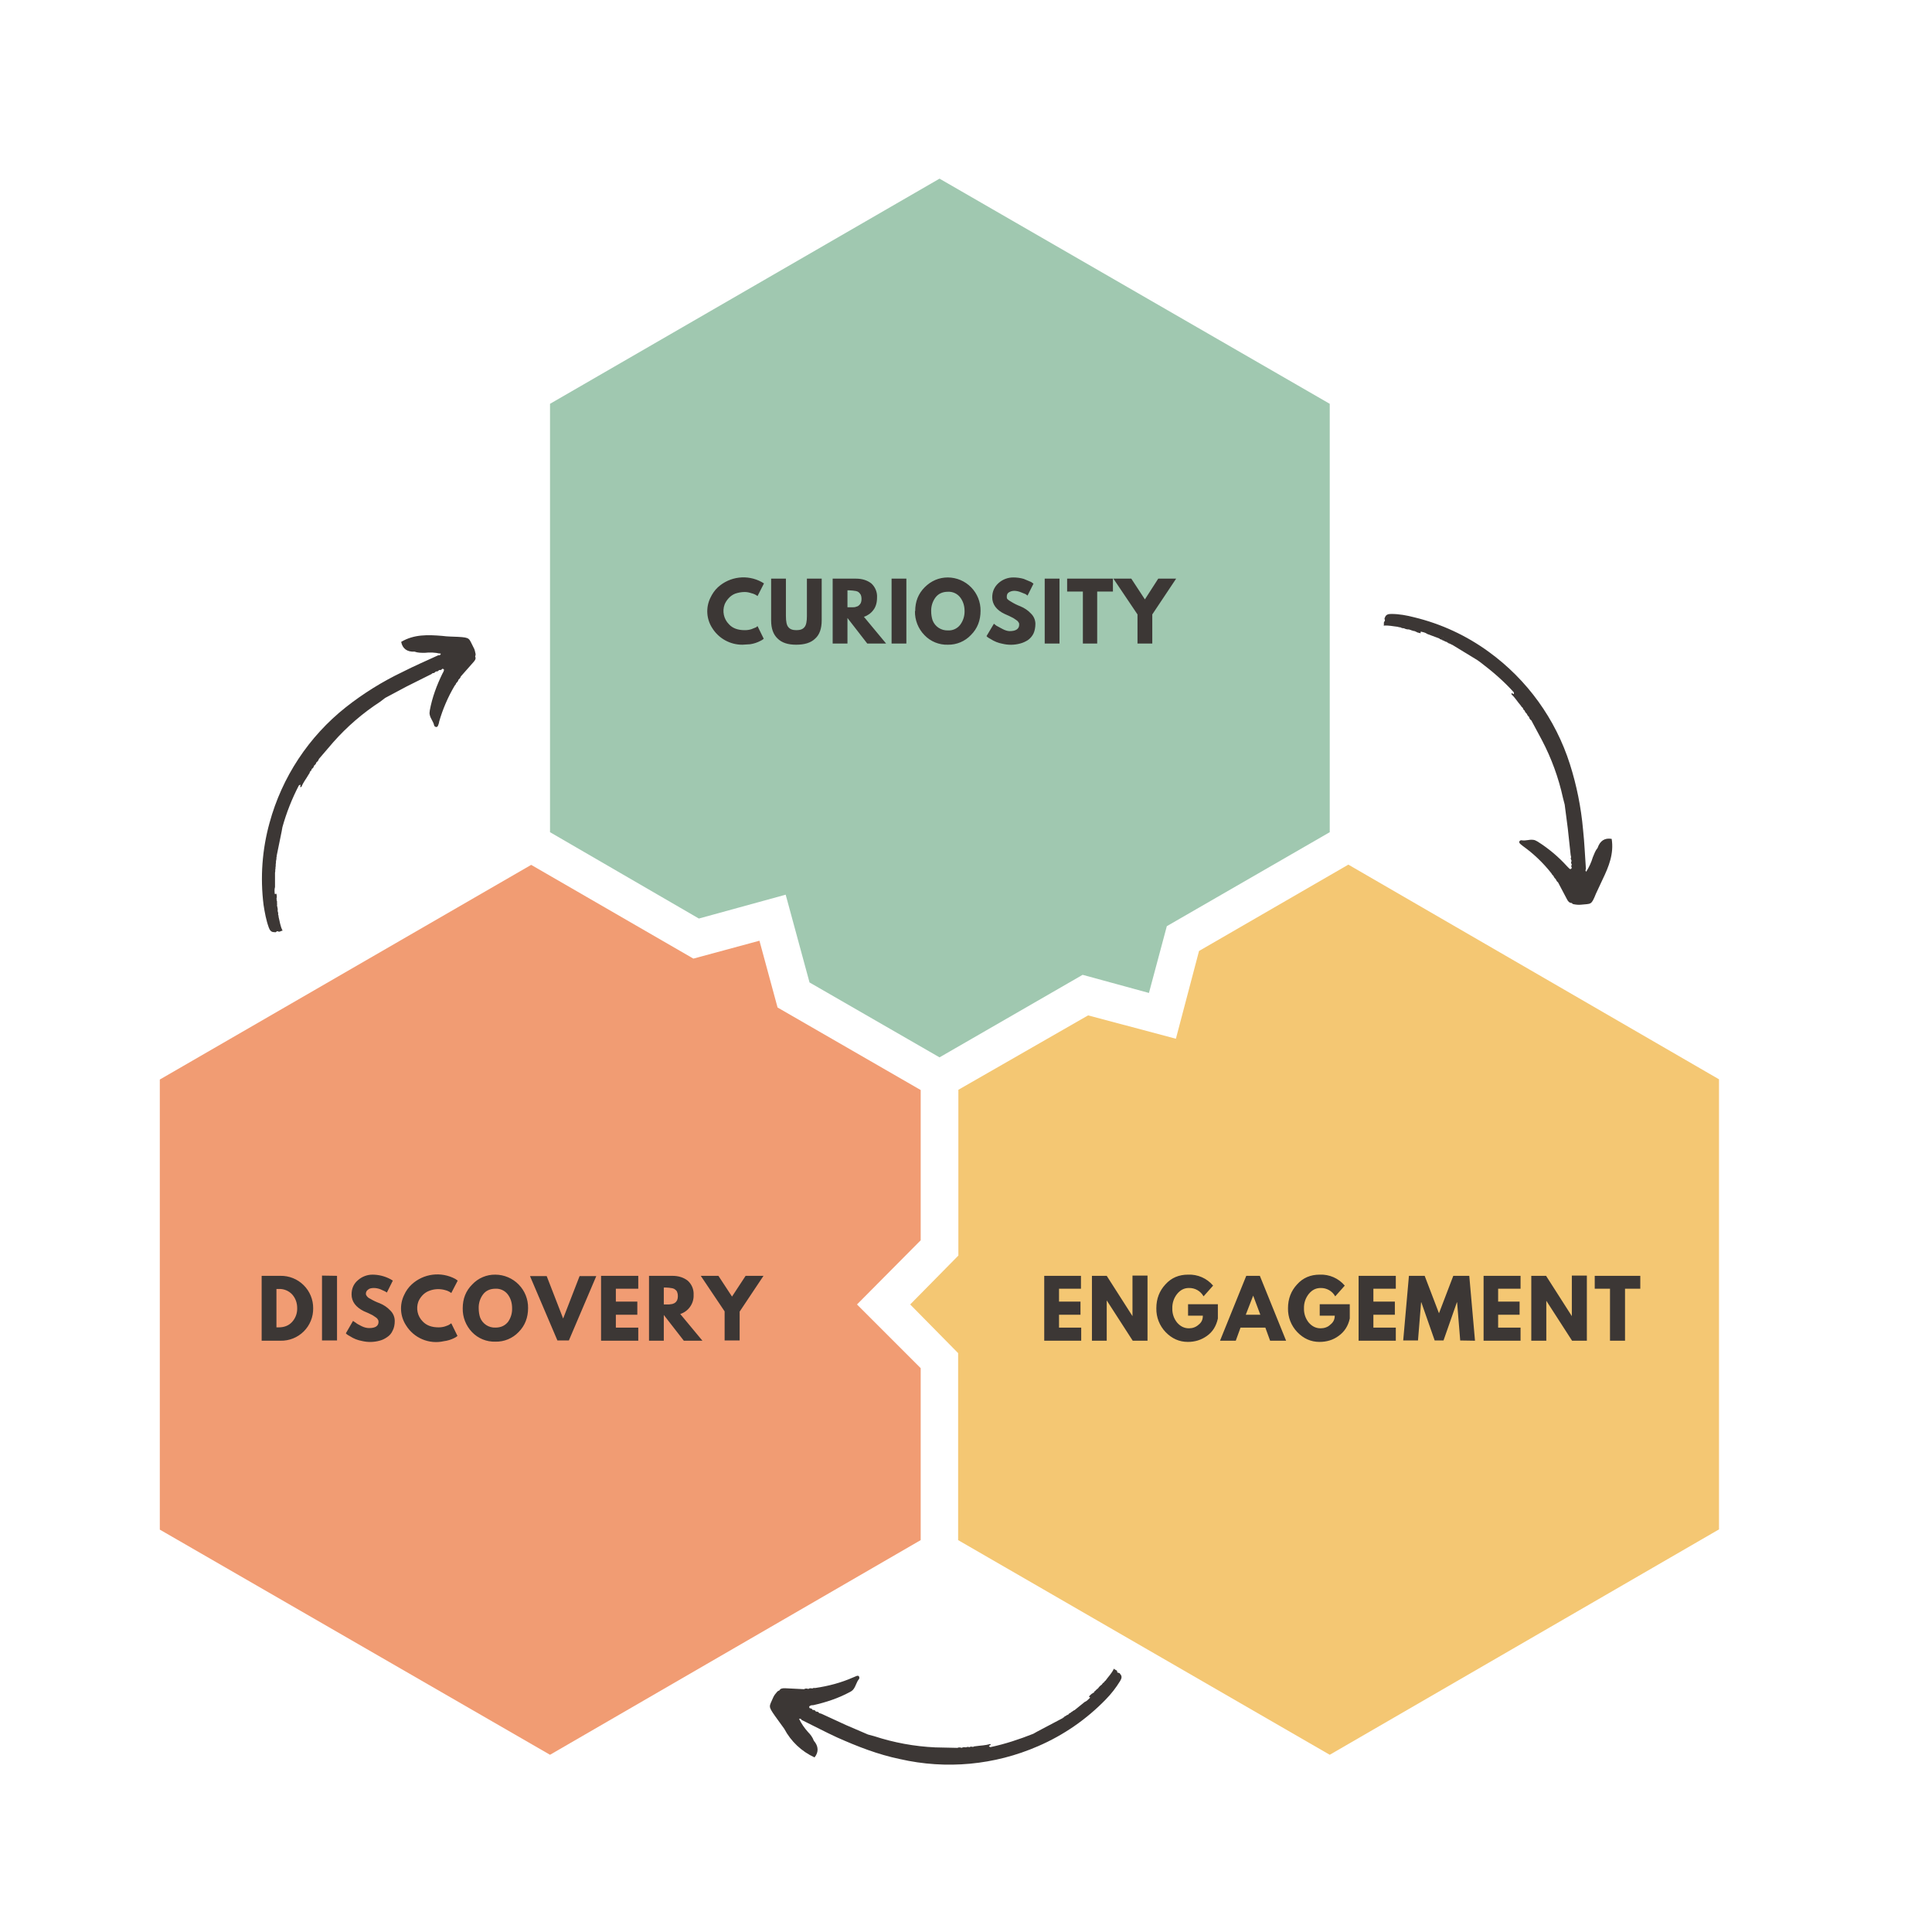
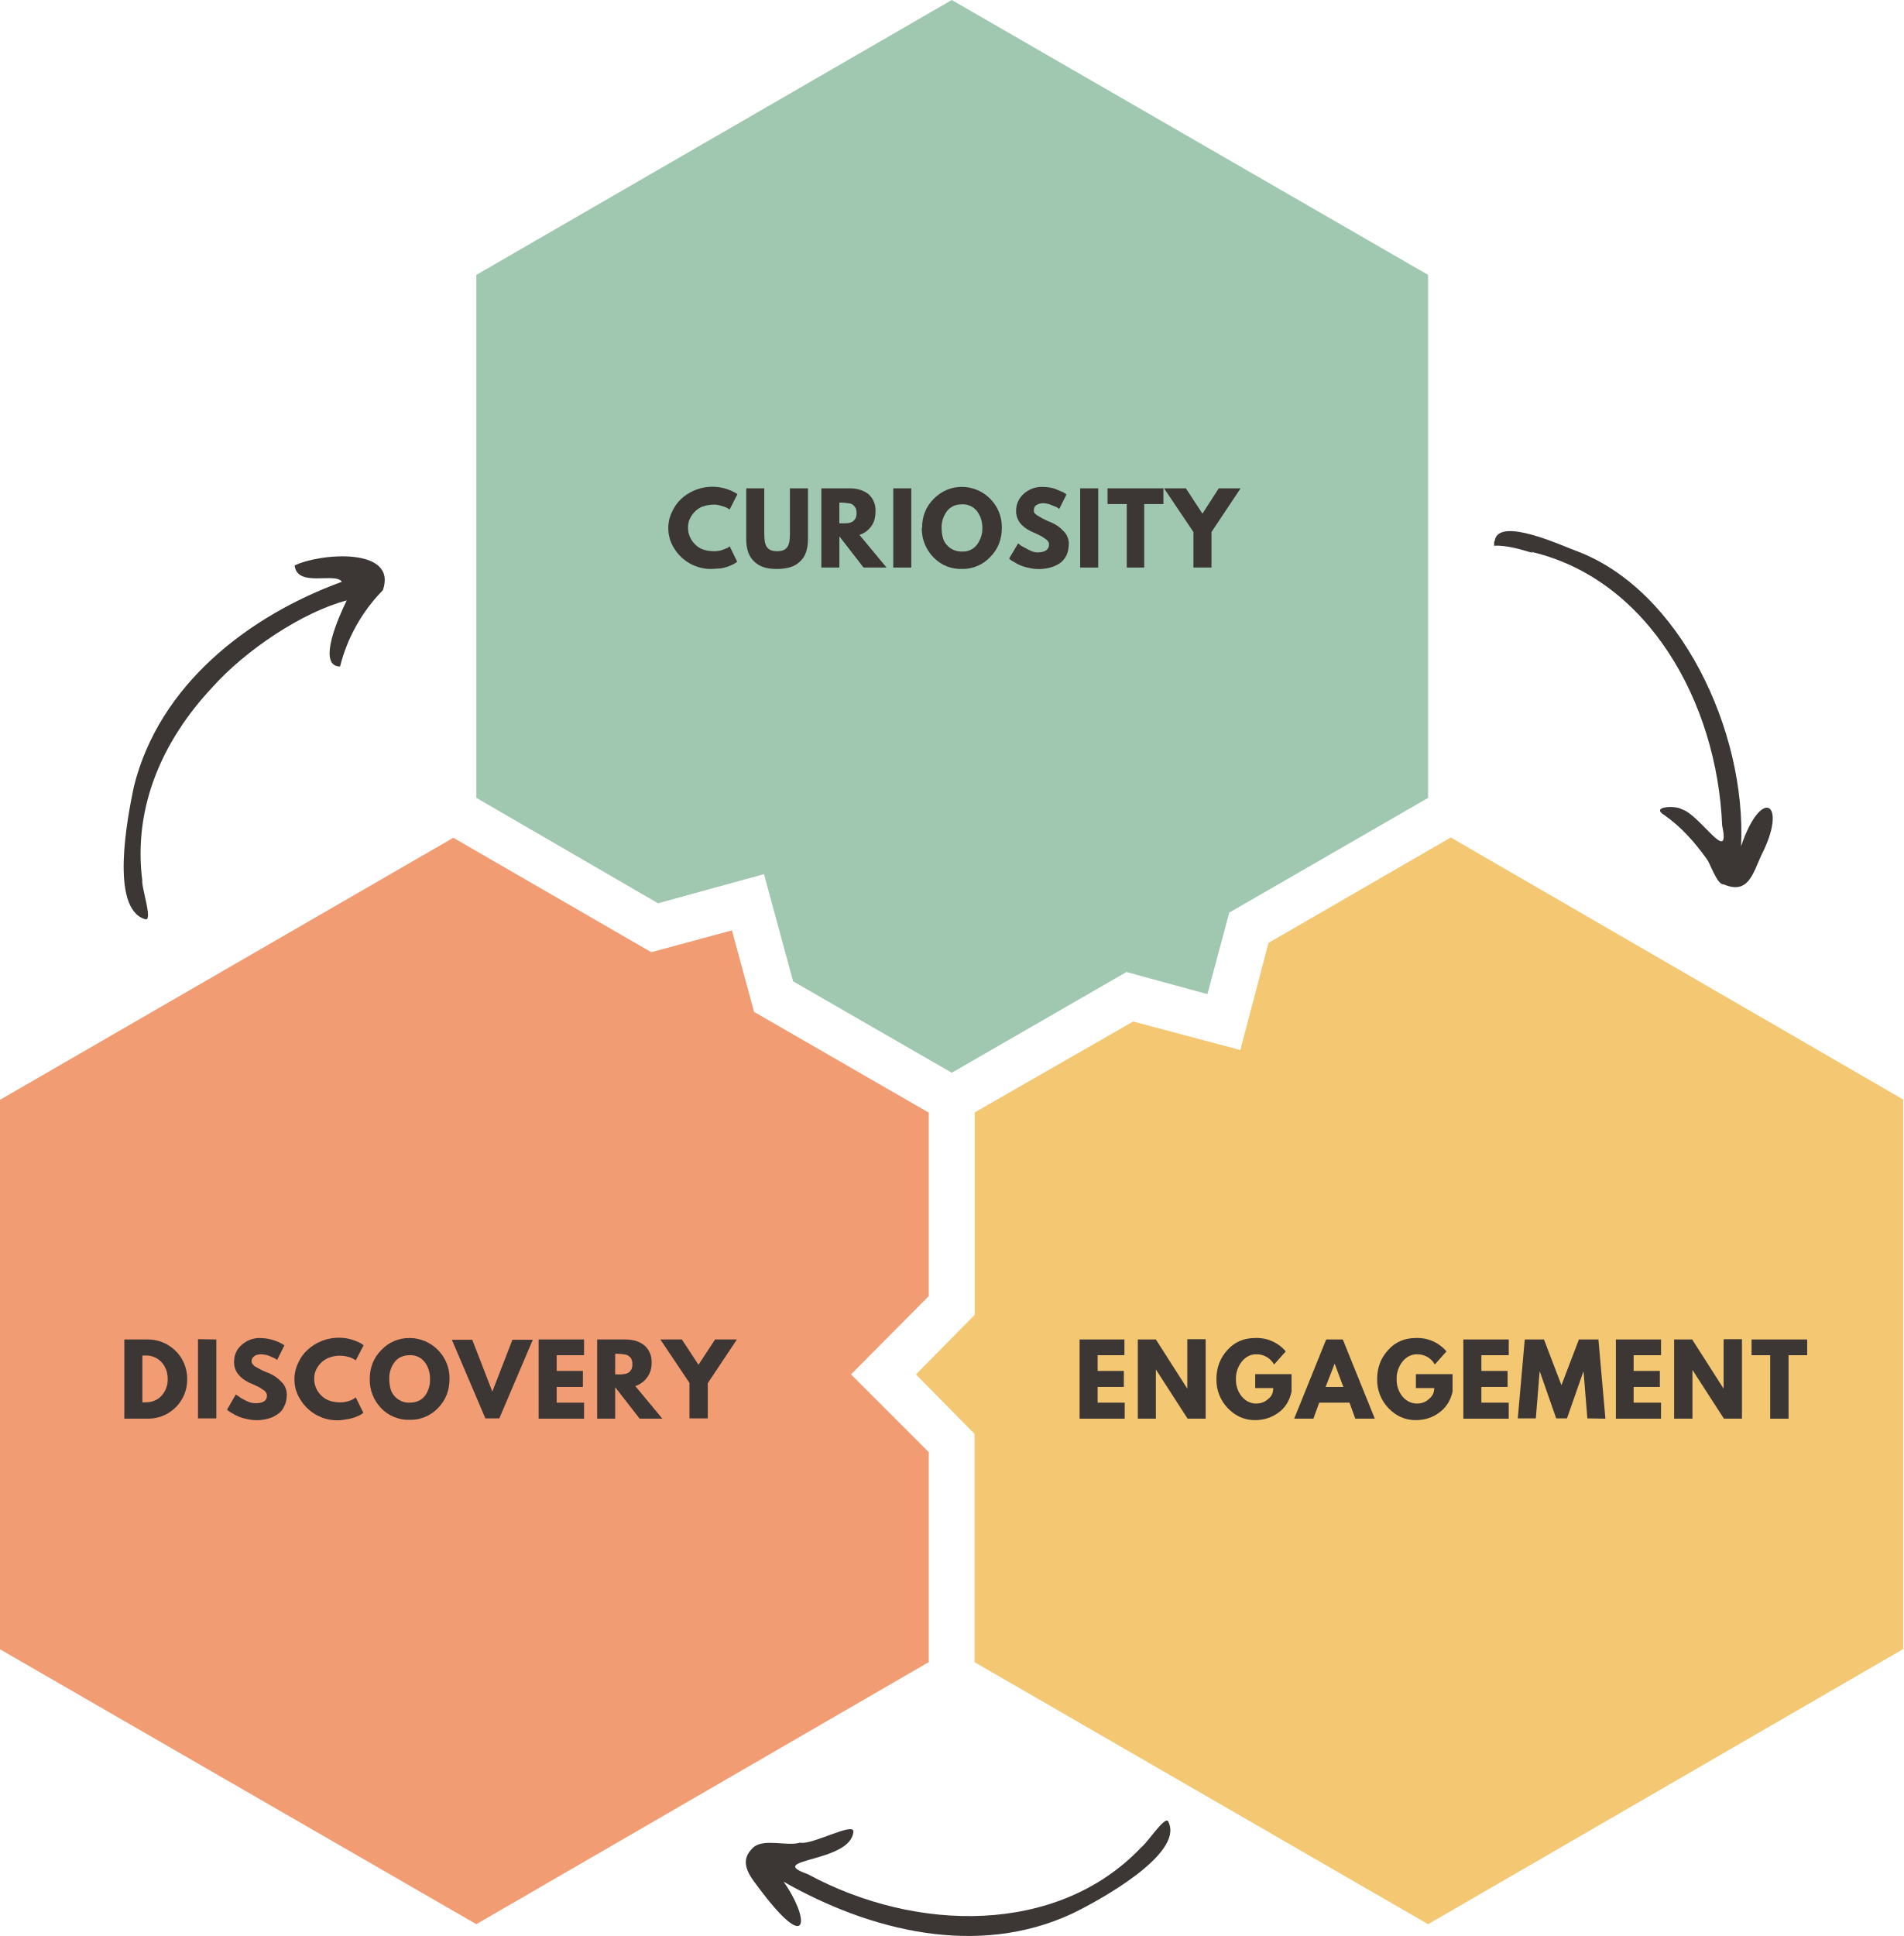
- <svg xmlns="http://www.w3.org/2000/svg" width="1080" viewBox="0 0 810 810" height="1080" version="1.0">
+ <svg xmlns="http://www.w3.org/2000/svg" id="Layer_1" data-name="Layer 1" viewBox="0 0 1059.18 1076.93">
  <defs>
-     <clipPath id="a">
-       <path d="M230 74.9h328V444H230Zm0 0" />
+     <style>
+       .cls-1 {
+         clip-path: url(#clippath);
+       }
+ 
+       .cls-2 {
+         fill: none;
+       }
+ 
+       .cls-2, .cls-3, .cls-4, .cls-5, .cls-6 {
+         stroke-width: 0px;
+       }
+ 
+       .cls-7 {
+         clip-path: url(#clippath-1);
+       }
+ 
+       .cls-8 {
+         clip-path: url(#clippath-4);
+       }
+ 
+       .cls-9 {
+         clip-path: url(#clippath-3);
+       }
+ 
+       .cls-10 {
+         clip-path: url(#clippath-2);
+       }
+ 
+       .cls-11 {
+         clip-path: url(#clippath-6);
+       }
+ 
+       .cls-12 {
+         clip-path: url(#clippath-5);
+       }
+ 
+       .cls-3 {
+         fill: #f4c773;
+       }
+ 
+       .cls-4 {
+         fill: #3c3735;
+       }
+ 
+       .cls-5 {
+         fill: #a0c8b0;
+       }
+ 
+       .cls-6 {
+         fill: #f19c73;
+       }
+     </style>
+     <clipPath id="clippath">
+       <polygon class="cls-2" points="950.17 506.35 827.71 298.2 886.35 263.7 1008.8 472.17 950.17 506.35" />
    </clipPath>
-     <clipPath id="b">
-       <path d="M381 362h339.9v373.6H381Zm0 0" />
+     <clipPath id="clippath-1">
+       <polygon class="cls-2" points="827.87 298.2 950.49 506.83 1009.13 472.33 886.51 263.86 827.87 298.2" />
    </clipPath>
-     <clipPath id="c">
-       <path d="M67 362h320v373.6H67Zm0 0" />
+     <clipPath id="clippath-2">
+       <polygon class="cls-2" points="230.82 327.36 79.21 515.74 26.24 473.14 177.69 284.76 230.82 327.36" />
    </clipPath>
-     <clipPath id="d">
-       <path d="M580 257h96v123h-96Zm0 0" />
+     <clipPath id="clippath-3">
+       <polygon class="cls-2" points="79.53 515.58 230.98 327.04 178.01 284.43 26.56 472.82 79.53 515.58" />
    </clipPath>
-     <clipPath id="e">
-       <path d="M653.6 387.5 578 259l36.2-21.3 75.6 128.7Zm0 0" />
+     <clipPath id="clippath-4">
+       <rect class="cls-2" x="264.03" width="531.29" height="597.86" />
    </clipPath>
-     <clipPath id="f">
-       <path d="m578.1 259 75.7 128.8 36.2-21.3-75.7-128.7Zm0 0" />
+     <clipPath id="clippath-5">
+       <rect class="cls-2" x="508.61" y="465.04" width="550.57" height="605.15" />
    </clipPath>
-     <clipPath id="g">
-       <path d="M606 268h1v2h-1Zm0 0" />
-     </clipPath>
-     <clipPath id="h">
-       <path d="M653.6 387.5 578 259l36.2-21.3 75.6 128.7Zm0 0" />
-     </clipPath>
-     <clipPath id="i">
-       <path d="m578.1 259 75.7 128.8 36.2-21.3-75.7-128.7Zm0 0" />
-     </clipPath>
-     <clipPath id="j">
-       <path d="M322 699.6h148.8V740H322Zm0 0" />
-     </clipPath>
-     <clipPath id="k">
-       <path d="M109 266h91v125h-91Zm0 0" />
-     </clipPath>
-     <clipPath id="l">
-       <path d="m209.5 277-93.6 116.3L83.2 367l93.5-116.3Zm0 0" />
-     </clipPath>
-     <clipPath id="m">
-       <path d="m116.1 393.2 93.5-116.4-32.7-26.3-93.5 116.3Zm0 0" />
-     </clipPath>
-     <clipPath id="n">
-       <path d="M115 362h1v2h-1Zm0 0" />
-     </clipPath>
-     <clipPath id="o">
-       <path d="m209.5 277-93.6 116.3L83.2 367l93.5-116.3Zm0 0" />
-     </clipPath>
-     <clipPath id="p">
-       <path d="m116.1 393.2 93.5-116.4-32.7-26.3-93.5 116.3Zm0 0" />
+     <clipPath id="clippath-6">
+       <rect class="cls-2" x="0" y="465.04" width="518.33" height="605.15" />
    </clipPath>
  </defs>
-   <g clip-path="url(#a)">
-     <path fill="#a0c8b0" d="m293 385.1 36.4-10 10 36.8 54.5 31.4 60-34.6 27.8 7.6 7.5-28 68.3-39.4V169.3L393.9 74.9l-163.3 94.4v179.6Zm0 0" />
-   </g>
-   <g clip-path="url(#b)">
-     <path fill="#f4c773" d="m565.3 362.5-62.6 36.2-9.7 36.8-36.8-9.8-54.4 31.2v69.5l-20.2 20.5 20.1 20.4v78.4l155.8 90 163.2-94.5V452.5Zm0 0" />
-   </g>
-   <g clip-path="url(#c)">
-     <path fill="#f19c73" d="m386 573.6-26.7-26.7L386 520v-63l-60-34.6-7.6-28-27.7 7.5-68-39.3-155.7 90v188.7l163.6 94.4 155.4-90Zm0 0" />
-   </g>
-   <g clip-path="url(#d)">
-     <g clip-path="url(#e)">
-       <g clip-path="url(#f)">
-         <path fill="#3c3735" d="m580.4 260.5.2-.2c.2-.4-.4-.9 0-1.3.4-1.4 1.5-1.6 2.7-1.6 3.3 0 6.5.6 9.6 1.4a88.2 88.2 0 0 1 31.3 14.5 93 93 0 0 1 34 47.1 128 128 0 0 1 5.5 27.4c.6 5.5.8 11 1.2 16.5l-.2.6.3.6a23.7 23.7 0 0 0 2.8-6.1c.6-1.4 1-2.7 2-3.9 1-3 3-4.3 5.9-3.8 1 6.2-1.2 11.6-3.8 17l-2.8 6c-2 5-2 4.1-6.3 4.6-1 .1-2 0-3-.2-.3 0-.6-.2-.8-.5-1 0-1.6-.7-2-1.5l-3.8-7.2c-.5-.3-.7-.8-1-1.4-.5-.3-.7-.9-1-1.4-.4-.2-.5-.6-.8-1a58 58 0 0 0-11.8-11.3l-1-.8c-.3-.3-.8-.6-.6-1.2.1-.4.7-.6 1-.5 1.6.3 3.1-.4 4.7-.2.7 0 1.3.4 1.9.7a59 59 0 0 1 12.4 10.4l1 1c.5.4.8 0 1-.4a1 1 0 0 1 0-1.3c-.3-.5-.5-1-.1-1.4-.2-.1-.2-.2 0-.3-.3-.5-.5-.9-.2-1.4l-.2-1-1.2-11.1-1.3-10-.7-2.7a96.2 96.2 0 0 0-8.9-24.4L642 302c-.6-.3-.8-.9-1-1.5-.5-.3-.7-.9-1-1.4-.5-.3-.6-.8-.9-1.3-.4-.2-.5-.5-.6-.9a.3.3 0 0 1-.2-.3c-.4-.1-.5-.6-.8-.9-1.3-1.5-2.3-3.2-3.8-4.6 0-.2-.1-.8.5-.3.4.3.5.2.5 0v-.5c-4.2-4.7-9-8.8-14-12.6l-1.4-1a6828.4 6828.4 0 0 1-10.5-6.4c-.2 0-.4 0-.5-.3-.3 0-.4 0-.5-.2-.3 0-.5 0-.6-.3-.2 0-.4 0-.5-.3l-.5-.2c-.3 0-.4 0-.6-.3-.2 0-.4 0-.5-.2-.3 0-.4 0-.5-.3-.3 0-.5 0-.6-.2-.2 0-.4 0-.5-.3l-5.1-1.9c-.8-.6-1.8-.8-2.7-1l-.1.2v.5c-.8-.2-1.5-.3-2-.7l-.7-.4.6.4c-.2 0-.4 0-.5-.3-.4.1-.7 0-1-.2-.2 0-.4 0-.5-.2-.2 0-.5 0-.6-.2h-.3c-.8 0-1.4-.2-2-.5-.6 0-1-.1-1.5-.4-.3 0-.6 0-1-.2-2-.2-3.9-.7-6-.5.3-.7-.2-1.3.4-1.8Zm78.8 100.1ZM605 267.2h.2-.2Zm5.3 4v-.1ZM605 267v.2h.1l-.1-.2Zm.4.3.1.1h-.1Zm-21.4-7.7Zm.9 0Zm7.7 4.5v-.1.1Zm-1.5-.2h-.3.3Zm0 0" />
+   <g id="CtoE">
+     <g class="cls-1">
+       <g class="cls-7">
+         <path class="cls-4" d="m831.6,300.63c2.37-13.36,37.4,2.94,45.16,5.76,57.81,21.41,94.94,100.05,91.87,164.32,11.45-33.88,26.34-24.13,11.18,5.19-4.73,10.48-7.35,21.8-20.9,16.03-3.63.44-7.58-12.05-9.39-14.09-6.48-9.11-14.22-17.94-23.65-24.46-7.87-4.92,6.52-5.4,9.72-3.24,10.05,2.85,27.44,32.09,22.51,9.07-2.81-68.48-41.15-137.1-106.26-152.26l.97.65c-6.71-1.91-14.07-4.34-21.71-4.05.49-1.13-.32-2.11.65-2.92h-.16Zm39.85,10.85h.32-.32Zm8.58,6.48v-.16.16Zm-8.58-6.8c.02.13-.08.4.16.32l-.16-.32Zm.65.49l.16.16c-.14.02-.18-.02-.16-.16Zm-20.73-5.18v-.16.16Z" />
      </g>
    </g>
  </g>
-   <g clip-path="url(#g)">
-     <g clip-path="url(#h)">
-       <g clip-path="url(#i)">
-         <path fill="#3c3735" d="m606 269 .6.2c-.3 0-.4 0-.5-.2Zm0 0" />
+   <g id="EtoD">
+     <path class="cls-4" d="m650.18,1013.82c8.08,17.63-38.34,43.28-53.77,50.7-52.67,24.46-112.2,9.67-160.52-17.82,14.18,19.71,14.96,40.98-11.83,6-6.11-8.24-14.39-16.65-4.69-25.27,6.08-4.84,18.69-.25,25.75-2.43,6.37,1.59,30.37-11.89,29.64-5.99-1.56,17.23-50,14.82-25.43,23.49,60.6,32.81,139.03,33.72,185.14-14.41l-.97.49c3.72-1.11,15.36-20.66,16.68-14.74Zm-39.36,33.04v.16-.16Zm10.04-4.05h-.32.32Zm-.81.32v.16-.16Zm15.06-15.23l.16.16c-.14.02-.18-.02-.16-.16Zm1.62-1.94l.16-.32-.16.32Z" />
+   </g>
+   <g id="DtoC">
+     <g class="cls-10">
+       <g class="cls-9">
+         <path class="cls-4" d="m80.34,511.2c-19.13-6.41-9.57-55.95-5.84-73.7,14.03-56.42,63.26-94.68,115.66-113.87-3.42-5.53-24.81,3.47-26.24-9.07,13.88-6.84,57.41-10.45,49.08,13.77-11.49,11.63-19.89,26.58-23.81,42.44-13.13-.2-.56-28.17,3.72-36.77-24.11,6.26-56.25,27.39-75.16,48.75-27.13,29.04-43.92,66.18-38.55,107.39v-1.13c-1.02,4.01,6.65,24.71,1.13,22.19Zm-3.89-41.14v-.32.32Zm2.92-10.2h-.16.16Zm-3.24,10.37c.24.08.14-.19.16-.32l-.16.32Zm.32-.81v-.16.16Zm2.43,21.22c-.14-.02-.18.02-.16.16-.02-.14.02-.18.16-.16Zm.49,2.43v.49-.49Z" />
      </g>
    </g>
  </g>
-   <g clip-path="url(#j)">
-     <path fill="#3c3735" d="M468.4 700.8v.3c.4.4 1 .1 1.2.7 1 1 .6 2 0 3a43.2 43.2 0 0 1-6 7.7 88.1 88.1 0 0 1-28.4 19.6 93 93 0 0 1-57.9 5.4c-9.2-1.9-17.9-5.3-26.4-9.1-5-2.3-9.9-4.9-14.8-7.3l-.4-.5h-.7a23.8 23.8 0 0 0 3.8 5.6c1 1 1.9 2.2 2.4 3.6 2 2.3 2.1 4.8.3 7a27.2 27.2 0 0 1-12.7-12l-3.9-5.4c-3-4.3-2.4-3.8-.7-7.8.4-.9 1-1.6 1.7-2.4.2-.2.5-.4.8-.4.5-1 1.5-1 2.4-1l8 .4c.6-.4 1.2-.3 1.8-.1.5-.4 1.1-.3 1.7-.2.4-.3.8-.2 1.2-.2 5.5-.8 10.8-2.2 15.8-4.4l1.2-.5c.4-.2 1-.4 1.3 0 .3.4.2 1 0 1.2-1 1.2-1.3 2.9-2.2 4.1-.4.6-1 1-1.6 1.3-4.8 2.6-10 4.3-15.3 5.5-.5 0-1 0-1.4.3-.5.2-.4.6-.1 1 .5 0 1 .2 1.2.7.5 0 1 0 1.3.6l.2.1c.5 0 1 .1 1.2.6l1 .3 10.2 4.7 9.3 4 2.6.7a96.3 96.3 0 0 0 25.6 4.7l9.3.2c.6-.3 1.2-.2 1.8 0 .6-.4 1.2-.3 1.8-.2.5-.3 1-.2 1.6-.1.3-.3.6-.3 1-.1.1-.1.2-.1.4 0 .3-.3.7-.2 1.1-.3 2-.3 4-.3 6-.9.1.2.7.3 0 .5-.5.2-.5.4-.4.5l.5.3c6.2-1.3 12.2-3.3 18-5.6l1.6-.9a5296.7 5296.7 0 0 1 10.8-5.7c0-.2.3-.3.5-.3 0-.3.3-.4.5-.4 0-.2.2-.3.5-.3 0-.2.2-.3.5-.3l.5-.3c0-.3.2-.4.5-.4 0-.2.2-.3.4-.3.1-.2.3-.4.5-.3.1-.3.3-.4.5-.4.1-.2.3-.3.5-.3l4.2-3.4c1-.4 1.6-1.2 2.3-1.8l-.1-.3-.4-.2c.5-.5 1-1.1 1.6-1.4.3 0 .5-.2.6-.3l-.6.3c.2-.2.3-.4.6-.3 0-.4.2-.6.6-.7 0-.3.1-.4.4-.4 0-.3.2-.4.5-.4 0-.2 0-.3.2-.3.4-.6.9-1.1 1.5-1.5.3-.4.5-.8 1-1 .1-.4.4-.5.6-.7 1.2-1.7 2.6-3 3.5-5 .5.6 1.3.5 1.4 1.2ZM342.1 718Zm108 .7Zm-6 2.5v.1Zm6.2-2.5h-.2.2Zm-.5.2v.1-.1Zm17.6-14.5Zm-.6.7Zm-7.7 4.4.1.1h-.1Zm1-1.2.1-.2-.1.2Zm0 0" />
+   <g id="Curiosity">
+     <g class="cls-8">
+       <path class="cls-5" d="m366.07,502.46l58.96-16.2,16.2,59.61,88.28,50.86,97.19-56.04,45.03,12.31,12.15-45.35,110.63-63.82V152.91L529.51,0l-264.51,152.91v290.91l101.07,58.64Z" />
+     </g>
+     <path class="cls-4" d="m397.17,306.63c1.54.02,3.07-.19,4.54-.65l3.24-1.3.97-.81,4.21,8.58c-.68.6-1.44,1.09-2.27,1.46-2.18,1.15-4.53,1.91-6.97,2.27l-5.18.32c-8.37.07-16.16-4.23-20.57-11.34-3.96-6.11-4.45-13.85-1.3-20.41,1.3-2.75,2.92-5.18,5.18-7.29,8.11-7.38,20.01-8.81,29.64-3.56l1.62.97-4.37,8.58c-1.25-.94-2.68-1.61-4.21-1.94-1.46-.49-2.92-.81-4.54-.81-2.43,0-4.54.49-6.48,1.13-1.75.71-3.3,1.82-4.54,3.24-1.08,1.2-1.96,2.57-2.59,4.05-1.72,4.67-.59,9.91,2.92,13.44,2.43,2.75,6.16,4.05,10.69,4.05Z" />
+     <path class="cls-4" d="m449.49,271.64v28.35c0,5.51-1.46,9.72-4.37,12.31-2.92,2.92-7.29,4.21-12.96,4.21s-9.72-1.3-12.63-4.21c-2.92-2.75-4.37-6.8-4.37-12.31v-28.35h10.04v25.43c0,3.56.49,6.16,1.62,7.45,1.13,1.46,2.92,2.11,5.51,2.11s4.37-.65,5.51-2.11c1.13-1.3,1.62-3.89,1.62-7.45v-25.43h10.04Z" />
+     <path class="cls-4" d="m456.94,271.64h15.87c4.21,0,7.61,1.13,10.37,3.24,2.72,2.47,4.15,6.05,3.89,9.72,0,3.24-.81,6.16-2.43,8.26-1.61,2.21-3.88,3.85-6.48,4.7l15.06,18.14h-12.8l-13.44-17.33v17.33h-10.04v-44.06Z" />
+     <path class="cls-5" d="m466.98,291.08h3.56c.65,0,1.46,0,2.27-.32.81-.16,1.46-.49,1.94-.97.49-.32.81-.81,1.3-1.62.32-.81.49-1.62.49-2.75,0-.97-.16-1.94-.49-2.75-.49-.65-.81-1.3-1.3-1.62-.49-.49-1.13-.81-1.94-.97-1.5-.27-3.01-.44-4.54-.49h-1.3v11.5Z" />
+     <rect class="cls-4" x="496.95" y="271.64" width="10.04" height="44.06" />
+     <path class="cls-4" d="m512.99,293.67c0-6.48,2.11-11.82,6.48-16.2s9.72-6.64,15.71-6.64c12.34.09,22.28,10.17,22.19,22.51,0,.05,0,.11,0,.16,0,6.48-2.11,11.99-6.48,16.36-4.07,4.33-9.77,6.74-15.71,6.64-5.97.19-11.74-2.17-15.87-6.48-4.27-4.36-6.61-10.26-6.48-16.36h.16Z" />
+     <path class="cls-5" d="m523.84,293.67c0,2.27.32,4.37.97,6.32,1.65,4.24,5.81,6.98,10.37,6.8,3.28.21,6.45-1.25,8.42-3.89,1.96-2.67,2.99-5.92,2.92-9.23,0-3.56-.97-6.64-2.92-9.23-1.99-2.62-5.14-4.07-8.42-3.89-3.56,0-6.48,1.3-8.42,3.89-1.97,2.67-3,5.92-2.92,9.23Z" />
+     <path class="cls-4" d="m579.72,270.83c2.27,0,4.7.32,6.97.97l5.02,2.11,1.62,1.13-4.05,8.1-1.3-.97-3.24-1.3c-1.39-.58-2.87-.9-4.37-.97-1.62,0-2.92.49-3.89,1.13s-1.3,1.62-1.3,2.92c0,.65,0,1.13.49,1.62s1.3,1.13,2.27,1.62c2.05,1.29,4.22,2.38,6.48,3.24,2.75,1.13,5.18,2.75,7.13,4.86,1.92,1.82,3.02,4.33,3.08,6.97,0,2.59-.49,4.86-1.3,6.64-.89,1.82-2.22,3.38-3.89,4.54-1.62.97-3.24,1.78-5.18,2.27-3.92,1.07-8.04,1.12-11.99.16-2.89-.52-5.64-1.63-8.1-3.24-.74-.37-1.44-.8-2.11-1.3l-.65-.65,5.02-8.42,1.62,1.3,4.21,2.27c1.78.97,3.56,1.46,4.86,1.46,4.37,0,6.48-1.62,6.48-4.37,0-.65,0-1.13-.49-1.62-.32-.65-.81-1.13-1.62-1.62l-1.94-1.3c-1.9-1-3.85-1.92-5.83-2.75-2.75-1.3-4.86-2.92-6.32-4.86-1.39-1.87-2.13-4.15-2.11-6.48,0-3.89,1.46-7.13,4.37-9.72,2.77-2.44,6.35-3.77,10.04-3.73h0Z" />
+     <rect class="cls-4" x="600.94" y="271.64" width="10.04" height="44.06" />
+     <polygon class="cls-4" points="616.17 280.39 616.17 271.64 647.27 271.64 647.27 280.39 636.58 280.39 636.58 315.7 626.86 315.7 626.86 280.39 616.17 280.39" />
+     <polygon class="cls-4" points="647.59 271.64 659.74 271.64 668.97 285.73 678.04 271.64 690.19 271.64 673.99 295.94 673.99 315.7 663.95 315.7 663.95 295.94 647.59 271.64" />
  </g>
-   <path fill="#3c3735" d="m448 718.7-.4.3c.1-.2.3-.4.5-.3Zm0 0" />
-   <g clip-path="url(#k)">
-     <g clip-path="url(#l)">
-       <g clip-path="url(#m)">
-         <path fill="#3c3735" d="m116.6 390.5-.3-.1c-.4 0-.6.7-1.2.4-1.4.1-2-.8-2.4-1.9-1.1-3-1.7-6.3-2.2-9.5A88 88 0 0 1 113 345a93 93 0 0 1 32-48.5 126 126 0 0 1 23.8-14.8c4.9-2.5 10-4.7 15-7h.6l.4-.5c0-.2-.2-.3-.4-.2a19 19 0 0 0-6.3-.3c-1.5 0-3 0-4.3-.5-3.1.2-5.1-1.3-5.6-4.1 5.4-3.2 11.2-3 17.2-2.5 2.2.3 4.4.3 6.6.4 5.3.3 4.5.6 6.5 4.4.5.8.7 1.8.9 2.8 0 .3 0 .6-.2 1 .5 1-.1 1.7-.7 2.4l-5.3 6c-.2.7-.6 1-1 1.4-.1.7-.6 1-1 1.5 0 .4-.4.7-.6 1a65 65 0 0 0-6.5 15.1c0 .5-.2.8-.3 1.2-.2.5-.3 1-.9 1a1 1 0 0 1-.9-.7c-.3-1.6-1.5-2.8-1.8-4.3-.2-.6-.1-1.3 0-2 1-5.4 2.9-10.5 5.3-15.4.2-.4.5-.8.6-1.3.2-.5-.2-.7-.7-.7-.3.5-.7.6-1.3.5-.3.4-.7.7-1.3.6 0 .2 0 .2-.2.1-.3.4-.7.7-1.2.6-.3.2-.5.5-.9.6l-10 5-9 4.8-2.1 1.6a96.3 96.3 0 0 0-19.7 17l-6 7c-.2.7-.6 1.1-1.1 1.5-.1.7-.6 1-1 1.4 0 .6-.5 1-1 1.4.1.4-.1.6-.5.8 0 .2 0 .3-.2.3 0 .5-.3.8-.5 1.1-1 1.8-2.3 3.3-3 5.2-.3 0-.7.4-.5-.3.2-.5 0-.6-.1-.6l-.5.3a91 91 0 0 0-6.9 17.5l-.3 1.7-2.1 10.3v.4l-.1.2v.6l-.1.6-.1.5v.6l-.1.6v.6l-.1.6v.6l-.1.6v.6l-.1.6v6c-.3 1-.2 2-.1 2.9h.3l.4-.1c.1.7.3 1.4 0 2.1v.7-.7c.2.3.2.5 0 .6.3.3.3.6.2 1 .1.2.2.3 0 .5.1.3.2.5 0 .7l.1.3c.2.7.3 1.4.2 2 .2.6.3 1 .2 1.6.2.3.2.6.2.9.5 1.9.7 4 1.7 5.8-.8 0-1.2.7-1.9.3Zm65.7-109.2Zm-68.1 83.8v-.2.2Zm1.8-6.3h-.1Zm-2 6.4h.1v-.2l-.1.2Zm.2-.5v-.1.1Zm.3 22.8Zm-.3-.9Zm1.5-8.8h-.1v.1-.1Zm.3 1.5v.3-.3Zm0 0" />
-       </g>
+   <g id="Engagement">
+     <g class="cls-12">
+       <path class="cls-3" d="m807.14,465.85l-101.4,58.64-15.71,59.61-59.61-15.87-88.12,50.54v112.58l-32.72,33.21,32.56,33.04v126.99l252.36,145.78,264.35-153.07v-305.65l-251.71-145.78Z" />
    </g>
+     <polygon class="cls-4" points="625.56 745.1 625.56 753.85 610.66 753.85 610.66 762.6 625.24 762.6 625.24 771.5 610.66 771.5 610.66 780.25 625.72 780.25 625.72 789.16 600.62 789.16 600.62 745.1 625.56 745.1" />
+     <polygon class="cls-4" points="643.06 761.79 643.06 789.16 633.01 789.16 633.01 745.1 643.06 745.1 660.55 772.48 660.55 744.94 670.75 744.94 670.75 789.16 660.71 789.16 643.06 761.79 643.06 761.79" />
+     <path class="cls-4" d="m718.54,764.38v9.72c-1.13,5.18-3.56,9.07-7.45,11.82s-8.1,4.05-12.96,4.05c-5.83,0-10.85-2.27-15.06-6.64-4.17-4.35-6.45-10.17-6.32-16.2,0-6.48,2.11-11.82,6.16-16.2,4.05-4.54,9.23-6.64,15.39-6.64,6.52-.28,12.8,2.47,17.01,7.45l-6.48,7.29c-2.01-3.63-5.89-5.82-10.04-5.67-3.08,0-5.67,1.3-7.94,4.05-2.19,2.75-3.34,6.2-3.24,9.72-.13,3.52,1.02,6.98,3.24,9.72,2.27,2.59,4.86,3.89,8.1,3.89,2.43,0,4.7-.81,6.48-2.43,2.11-1.62,2.92-3.56,2.92-6.16h-10.04v-7.77h20.25Z" />
+     <polygon class="cls-4" points="747.05 745.1 764.86 789.16 754.01 789.16 750.77 780.25 733.93 780.25 730.69 789.16 720 789.16 737.81 745.1 747.05 745.1" />
+     <polygon class="cls-3" points="747.37 771.5 742.51 758.55 737.49 771.5 747.37 771.5" />
+     <path class="cls-4" d="m808.11,764.38v9.72c-1.13,5.18-3.73,9.07-7.61,11.82-3.73,2.75-8.1,4.05-12.96,4.05-5.83,0-10.85-2.27-15.06-6.64-4.17-4.35-6.45-10.17-6.32-16.2,0-6.48,2.11-11.82,6.16-16.2,4.05-4.54,9.23-6.64,15.39-6.64,6.52-.28,12.8,2.47,17.01,7.45l-6.48,7.29c-1.98-3.58-5.79-5.76-9.88-5.67-3.24,0-5.83,1.3-8.1,4.05-2.19,2.75-3.34,6.2-3.24,9.72-.13,3.52,1.02,6.98,3.24,9.72,2.27,2.59,4.86,3.89,8.1,3.89,2.43,0,4.86-.81,6.48-2.43,2.11-1.62,3.08-3.56,3.08-6.16h-10.2v-7.77h20.41Z" />
+     <polygon class="cls-4" points="839.37 745.1 839.37 753.85 824.15 753.85 824.15 762.6 838.73 762.6 838.73 771.5 824.15 771.5 824.15 780.25 839.37 780.25 839.37 789.16 814.11 789.16 814.11 745.1 839.37 745.1" />
+     <polygon class="cls-4" points="883.11 789 881 763.08 880.84 763.08 871.77 789 865.78 789 856.71 763.08 856.54 763.08 854.44 789 844.4 789 848.28 745.1 858.97 745.1 868.69 770.53 878.41 745.1 889.26 745.1 893.15 789.16 883.11 789" />
+     <polygon class="cls-4" points="924.09 745.1 924.09 753.85 908.86 753.85 908.86 762.6 923.44 762.6 923.44 771.5 908.86 771.5 908.86 780.25 924.09 780.25 924.09 789.16 898.98 789.16 898.98 745.1 924.09 745.1" />
+     <polygon class="cls-4" points="941.58 761.79 941.58 789.16 931.38 789.16 931.38 745.1 941.42 745.1 958.91 772.48 958.91 744.94 969.12 744.94 969.12 789.16 959.08 789.16 941.42 761.79 941.58 761.79" />
+     <polygon class="cls-4" points="974.46 753.85 974.46 745.1 1005.4 745.1 1005.4 753.85 995.04 753.85 995.04 789.16 984.83 789.16 984.83 753.85 974.46 753.85" />
  </g>
-   <g clip-path="url(#n)">
-     <g clip-path="url(#o)">
-       <g clip-path="url(#p)">
-         <path fill="#3c3735" d="m115.4 363.5.1-.6v.6Zm0 0" />
-       </g>
+   <g id="Discovery">
+     <g class="cls-11">
+       <path class="cls-6" d="m516.71,807.79l-43.25-43.25,43.25-43.57v-102.05l-97.19-56.04-12.31-45.35-44.87,12.15-110.15-63.66L0,611.79v305.65l265,152.91,251.71-145.78v-116.79Z" />
    </g>
+     <path class="cls-4" d="m69.16,745.1h12.8c12.08-.18,22.01,9.46,22.19,21.54,0,.16,0,.33,0,.49.18,11.99-9.39,21.85-21.37,22.03-.27,0-.55,0-.82,0h-12.8v-44.06Z" />
+     <path class="cls-6" d="m79.21,780.09h1.62c3.56,0,6.64-1.13,8.91-3.56,2.37-2.54,3.65-5.92,3.56-9.39,0-3.73-1.13-6.8-3.4-9.39-2.34-2.5-5.65-3.86-9.07-3.73h-1.62v26.08Z" />
+     <polygon class="cls-4" points="120.35 745.1 120.35 789 110.15 789 110.15 744.94 120.35 745.1" />
+     <path class="cls-4" d="m144.48,744.29c4.24.02,8.41,1.08,12.15,3.08l1.62.97-4.05,8.1-1.3-.81-3.24-1.46c-1.4-.52-2.88-.79-4.37-.81-1.62,0-3.08.32-3.89,1.13-.92.61-1.47,1.65-1.46,2.75,0,.65.32,1.3.65,1.62.49.65,1.13,1.3,2.27,1.78,2.05,1.24,4.22,2.27,6.48,3.08,2.75,1.13,5.18,2.75,7.13,4.86,1.96,1.86,3.07,4.43,3.08,7.13,0,2.59-.49,4.86-1.46,6.64-.77,1.8-2.07,3.32-3.73,4.37-1.62,1.13-3.24,1.94-5.18,2.43-3.92,1.07-8.04,1.12-11.99.16-2.89-.52-5.64-1.63-8.1-3.24-.74-.37-1.44-.81-2.11-1.3l-.65-.65,4.86-8.42,1.94,1.3c.65.65,2.11,1.3,3.89,2.27,1.94.97,3.73,1.3,5.18,1.3,4.21,0,6.32-1.46,6.32-4.21,0-.65-.16-1.3-.49-1.62-.32-.65-.81-1.13-1.62-1.62l-1.94-1.3c-1.96-1.01-3.96-1.93-5.99-2.75-2.59-1.3-4.7-2.92-6.16-4.86-1.39-1.87-2.13-4.15-2.11-6.48,0-4.05,1.46-7.29,4.37-9.72,2.73-2.41,6.24-3.73,9.88-3.73h0Z" />
+     <path class="cls-4" d="m189.35,780.09c1.48,0,2.96-.21,4.37-.65,1.62-.49,2.59-.97,3.24-1.46l.97-.65,4.21,8.58c-.68.6-1.44,1.09-2.27,1.46-2.19,1.09-4.54,1.8-6.97,2.11-10.02,2.28-20.38-2.09-25.75-10.85-3.96-6.11-4.45-13.85-1.3-20.41,1.3-2.92,3.08-5.35,5.18-7.29,8.08-7.43,19.98-8.93,29.64-3.73l1.62,1.13-4.37,8.42c-1.2-.92-2.58-1.59-4.05-1.94-3.62-1.07-7.5-.89-11.01.49-1.8.69-3.42,1.8-4.7,3.24-1.08,1.2-1.96,2.57-2.59,4.05-1.72,4.67-.59,9.91,2.92,13.44,2.59,2.75,6.16,4.05,10.85,4.05h0Z" />
+     <path class="cls-4" d="m205.71,767.13c0-6.48,2.11-11.82,6.48-16.2,4.07-4.33,9.77-6.74,15.71-6.64,12.34.09,22.28,10.17,22.19,22.51,0,.05,0,.11,0,.16,0,6.48-2.11,11.99-6.48,16.36-4.09,4.27-9.8,6.62-15.71,6.48-5.97.19-11.74-2.17-15.87-6.48-4.17-4.35-6.45-10.17-6.32-16.2Z" />
+     <path class="cls-6" d="m216.57,767.13c0,2.27.32,4.37.97,6.32,1.65,4.24,5.81,6.98,10.37,6.8,3.73,0,6.48-1.3,8.58-3.89,1.9-2.69,2.87-5.94,2.75-9.23,0-3.73-.97-6.8-2.92-9.39-1.99-2.62-5.14-4.07-8.42-3.89-3.56,0-6.48,1.3-8.42,3.89-2.01,2.71-3.04,6.02-2.92,9.39Z" />
+     <polygon class="cls-4" points="270.02 789 251.39 745.26 262.73 745.26 273.91 774.1 285.08 745.26 296.42 745.26 277.79 789 270.02 789" />
+     <polygon class="cls-4" points="324.93 745.1 324.93 753.85 309.7 753.85 309.7 762.6 324.28 762.6 324.28 771.5 309.7 771.5 309.7 780.25 324.93 780.25 324.93 789.16 299.66 789.16 299.66 745.1 324.93 745.1" />
+     <path class="cls-4" d="m332.22,745.1h15.87c4.21,0,7.61,1.13,10.37,3.24,2.78,2.44,4.27,6.03,4.05,9.72.12,2.9-.74,5.75-2.43,8.1-1.63,2.3-3.96,4-6.64,4.86l15.06,18.14h-12.63l-13.61-17.49v17.49h-10.04v-44.06Z" />
+     <path class="cls-6" d="m342.26,764.54h3.56l2.27-.32c.81-.32,1.46-.49,1.94-.97.49-.32.97-.97,1.3-1.62.32-.81.49-1.62.49-2.75s-.16-1.94-.49-2.75c-.24-.67-.7-1.24-1.3-1.62-.49-.49-1.13-.81-1.94-.97-1.5-.27-3.01-.44-4.54-.49h-1.3v11.5Z" />
+     <polygon class="cls-4" points="367.37 745.1 379.35 745.1 388.59 759.19 397.82 745.1 409.97 745.1 393.77 769.4 393.77 789 383.57 789 383.57 769.24 367.37 745.1" />
  </g>
-   <path d="M312.2 264.2a9 9 0 0 0 2.8-.4l2-.8.6-.5 2.6 5.3a5.4 5.4 0 0 1-1.4.9 13.3 13.3 0 0 1-4.3 1.4l-3.2.2a14.8 14.8 0 0 1-12.7-7 12.9 12.9 0 0 1-.8-12.6c.8-1.7 1.8-3.2 3.2-4.5a15.9 15.9 0 0 1 18.3-2.2l1 .6-2.7 5.3a6.7 6.7 0 0 0-2.6-1.2c-.9-.3-1.8-.5-2.8-.5-1.5 0-2.8.3-4 .7a7.4 7.4 0 0 0-2.8 2 9 9 0 0 0-1.6 2.5 7.9 7.9 0 0 0 1.8 8.3c1.5 1.7 3.8 2.5 6.6 2.5Zm32.3-21.6v17.5c0 3.4-.9 6-2.7 7.6-1.8 1.8-4.5 2.6-8 2.6-3.4 0-6-.8-7.8-2.6-1.8-1.7-2.7-4.2-2.7-7.6v-17.5h6.2v15.7c0 2.2.3 3.8 1 4.6.7.9 1.8 1.3 3.4 1.3 1.6 0 2.7-.4 3.4-1.3.7-.8 1-2.4 1-4.6v-15.7Zm4.6 0h9.8c2.6 0 4.7.7 6.4 2a7.4 7.4 0 0 1 2.4 6c0 2-.5 3.8-1.5 5.1a8 8 0 0 1-4 2.9l9.3 11.2h-7.9l-8.3-10.7v10.7h-6.2Zm6.2 12h2.2c.4 0 .9 0 1.4-.2.5-.1.9-.3 1.2-.6.3-.2.5-.5.8-1 .2-.5.3-1 .3-1.7 0-.6-.1-1.2-.3-1.7-.3-.4-.5-.8-.8-1-.3-.3-.7-.5-1.2-.6a19 19 0 0 0-2.8-.3h-.8Zm24.7-12v27.2h-6.2v-27.2Zm3.7 13.6c0-4 1.3-7.3 4-10s6-4.1 9.7-4.1a13.8 13.8 0 0 1 13.7 14c0 4-1.3 7.4-4 10.1a13 13 0 0 1-9.7 4.1 13 13 0 0 1-9.8-4 14 14 0 0 1-4-10.1Zm6.7 0c0 1.4.2 2.7.6 3.9a6.6 6.6 0 0 0 6.4 4.2 6 6 0 0 0 5.2-2.4 9.3 9.3 0 0 0 1.8-5.7c0-2.2-.6-4.1-1.8-5.7a6.1 6.1 0 0 0-5.2-2.4c-2.2 0-4 .8-5.2 2.4a9.2 9.2 0 0 0-1.8 5.7Zm34.5-14.1c1.4 0 2.9.2 4.3.6l3.1 1.3 1 .7-2.5 5-.8-.6-2-.8a8 8 0 0 0-2.7-.6c-1 0-1.8.3-2.4.7-.6.4-.8 1-.8 1.8 0 .4 0 .7.3 1 .3.3.8.7 1.4 1a22.5 22.5 0 0 0 4 2c1.7.7 3.2 1.7 4.4 3a6.1 6.1 0 0 1 1.9 4.3c0 1.6-.3 3-.8 4.1a7.3 7.3 0 0 1-2.4 2.8c-1 .6-2 1.1-3.2 1.4a14.8 14.8 0 0 1-7.4.1 13.5 13.5 0 0 1-5-2 9 9 0 0 1-1.3-.8l-.4-.4 3.1-5.2 1 .8 2.6 1.4c1.1.6 2.2.9 3 .9 2.7 0 4-1 4-2.7 0-.4 0-.7-.3-1-.2-.4-.5-.7-1-1l-1.2-.8a45.4 45.4 0 0 0-3.6-1.7c-1.7-.8-3-1.8-3.9-3a6.6 6.6 0 0 1-1.3-4c0-2.4.9-4.4 2.7-6a9.2 9.2 0 0 1 6.2-2.3Zm19.3.5v27.2H438v-27.2Zm3.2 5.4v-5.4h19.2v5.4H460v21.8h-6V248Zm19.4-5.4h7.5l5.7 8.7 5.6-8.7h7.5l-10 15v12.2h-6.2v-12.2Zm-13.6 292.3v5.4H444v5.4h9v5.5h-9v5.4h9.3v5.5h-15.5v-27.2Zm10.8 10.3v16.9h-6.2v-27.2h6.2l10.8 16.9v-17h6.3v27.3h-6.2L464 545.2Zm46.6 1.6v6c-.7 3.2-2.2 5.6-4.6 7.3-2.4 1.7-5 2.5-8 2.5-3.6 0-6.7-1.4-9.3-4.1a14 14 0 0 1-3.9-10c0-4 1.3-7.3 3.8-10 2.5-2.8 5.7-4.1 9.5-4.1a13 13 0 0 1 10.5 4.6l-4 4.5a6.8 6.8 0 0 0-6.2-3.5c-1.9 0-3.5.8-4.9 2.5a9.2 9.2 0 0 0-2 6 9 9 0 0 0 2 6c1.4 1.6 3 2.4 5 2.4 1.5 0 2.9-.5 4-1.5 1.3-1 1.8-2.2 1.8-3.8h-6.2v-4.8Zm17.6-11.9 11 27.2h-6.7l-2-5.5h-10.4l-2 5.5h-6.6l11-27.2Zm.2 16.3-3-8-3.1 8Zm37.5-4.4v6c-.7 3.2-2.3 5.6-4.7 7.3-2.3 1.7-5 2.5-8 2.5-3.6 0-6.7-1.4-9.3-4.1a14 14 0 0 1-3.9-10c0-4 1.3-7.3 3.8-10 2.5-2.8 5.7-4.1 9.5-4.1a13 13 0 0 1 10.5 4.6l-4 4.5a6.8 6.8 0 0 0-6.1-3.5c-2 0-3.6.8-5 2.5a9.2 9.2 0 0 0-2 6 9 9 0 0 0 2 6c1.4 1.6 3 2.4 5 2.4 1.5 0 3-.5 4-1.5 1.3-1 1.9-2.2 1.9-3.8h-6.3v-4.8Zm19.3-11.9v5.4h-9.4v5.4h9v5.5h-9v5.4h9.4v5.5h-15.6v-27.2Zm27 27.1-1.3-16h-.1l-5.6 16h-3.7l-5.6-16h-.1l-1.3 16h-6.2l2.4-27.1h6.6l6 15.7 6-15.7h6.7l2.4 27.2Zm25.3-27.1v5.4h-9.4v5.4h9v5.5h-9v5.4h9.4v5.5H622v-27.2Zm10.8 10.3v16.9H642v-27.2h6.2l10.8 16.9v-17h6.3v27.3h-6.2l-10.9-16.9Zm20.3-4.9v-5.4h19.1v5.4h-6.4v21.8H675v-21.8Zm-558.9-5.4h7.9a13.5 13.5 0 0 1 13.7 13.6 13.4 13.4 0 0 1-13.7 13.6h-7.9Zm6.2 21.6h1c2.2 0 4.1-.7 5.5-2.2a8.2 8.2 0 0 0 2.2-5.8c0-2.3-.7-4.2-2.1-5.8a7.3 7.3 0 0 0-5.6-2.3h-1Zm25.4-21.6V562H135v-27.2Zm14.9-.5a16.1 16.1 0 0 1 7.5 1.9l1 .6-2.5 5-.8-.5-2-.9a8 8 0 0 0-2.7-.5c-1 0-1.9.2-2.4.7a2 2 0 0 0-.9 1.7c0 .4.2.8.4 1 .3.4.7.8 1.4 1.1a22.5 22.5 0 0 0 4 1.9c1.7.7 3.2 1.7 4.4 3a6.1 6.1 0 0 1 1.9 4.4c0 1.6-.3 3-.9 4.1a6 6 0 0 1-2.3 2.7c-1 .7-2 1.2-3.2 1.5a14.8 14.8 0 0 1-7.4.1 13.5 13.5 0 0 1-5-2 9 9 0 0 1-1.3-.8l-.4-.4 3-5.2 1.2.8c.4.4 1.3.8 2.4 1.4 1.2.6 2.3.8 3.2.8 2.6 0 3.9-.9 3.9-2.6 0-.4-.1-.8-.3-1-.2-.4-.5-.7-1-1l-1.2-.8a45.4 45.4 0 0 0-3.7-1.7c-1.6-.8-2.9-1.8-3.8-3a6.6 6.6 0 0 1-1.3-4c0-2.5.9-4.5 2.7-6a9.2 9.2 0 0 1 6.1-2.3Zm27.7 22.1a9 9 0 0 0 2.7-.4c1-.3 1.6-.6 2-.9l.6-.4 2.6 5.3a5.4 5.4 0 0 1-1.4.9 13.3 13.3 0 0 1-4.3 1.3 14.8 14.8 0 0 1-15.9-6.7 12.9 12.9 0 0 1-.8-12.6c.8-1.8 1.9-3.3 3.2-4.5a15.9 15.9 0 0 1 18.3-2.3l1 .7-2.7 5.2a6.7 6.7 0 0 0-2.5-1.2 10.5 10.5 0 0 0-6.8.3 7.4 7.4 0 0 0-2.9 2 9 9 0 0 0-1.6 2.5 7.9 7.9 0 0 0 1.8 8.3c1.6 1.7 3.8 2.5 6.7 2.5Zm10.1-8c0-4 1.3-7.3 4-10a13 13 0 0 1 9.7-4.1 13.8 13.8 0 0 1 13.7 14c0 4-1.3 7.4-4 10.1a13 13 0 0 1-9.7 4 13 13 0 0 1-9.8-4 14 14 0 0 1-3.9-10Zm6.7 0c0 1.4.2 2.7.6 3.9a6.6 6.6 0 0 0 6.4 4.2c2.3 0 4-.8 5.3-2.4a9.3 9.3 0 0 0 1.7-5.7c0-2.3-.6-4.2-1.8-5.8a6.1 6.1 0 0 0-5.2-2.4c-2.2 0-4 .8-5.2 2.4a9.2 9.2 0 0 0-1.8 5.8Zm33 13.5-11.5-27h7l6.9 17.8L243 535h7l-11.5 27Zm33.9-27.1v5.4h-9.4v5.4h9v5.5h-9v5.4h9.4v5.5H252v-27.2Zm4.5 0h9.8c2.6 0 4.7.7 6.4 2a7.4 7.4 0 0 1 2.5 6 8 8 0 0 1-1.5 5 8 8 0 0 1-4.1 3l9.3 11.2h-7.8l-8.4-10.8v10.8h-6.2Zm6.2 12h2.2l1.4-.2c.5-.2.9-.3 1.2-.6.3-.2.6-.6.8-1 .2-.5.3-1 .3-1.7s-.1-1.2-.3-1.7a2 2 0 0 0-.8-1c-.3-.3-.7-.5-1.2-.6a19 19 0 0 0-2.8-.3h-.8Zm15.5-12h7.4l5.7 8.7 5.7-8.7h7.5l-10 15V562h-6.3v-12.2Zm0 0" fill="#3c3735" />
</svg>
